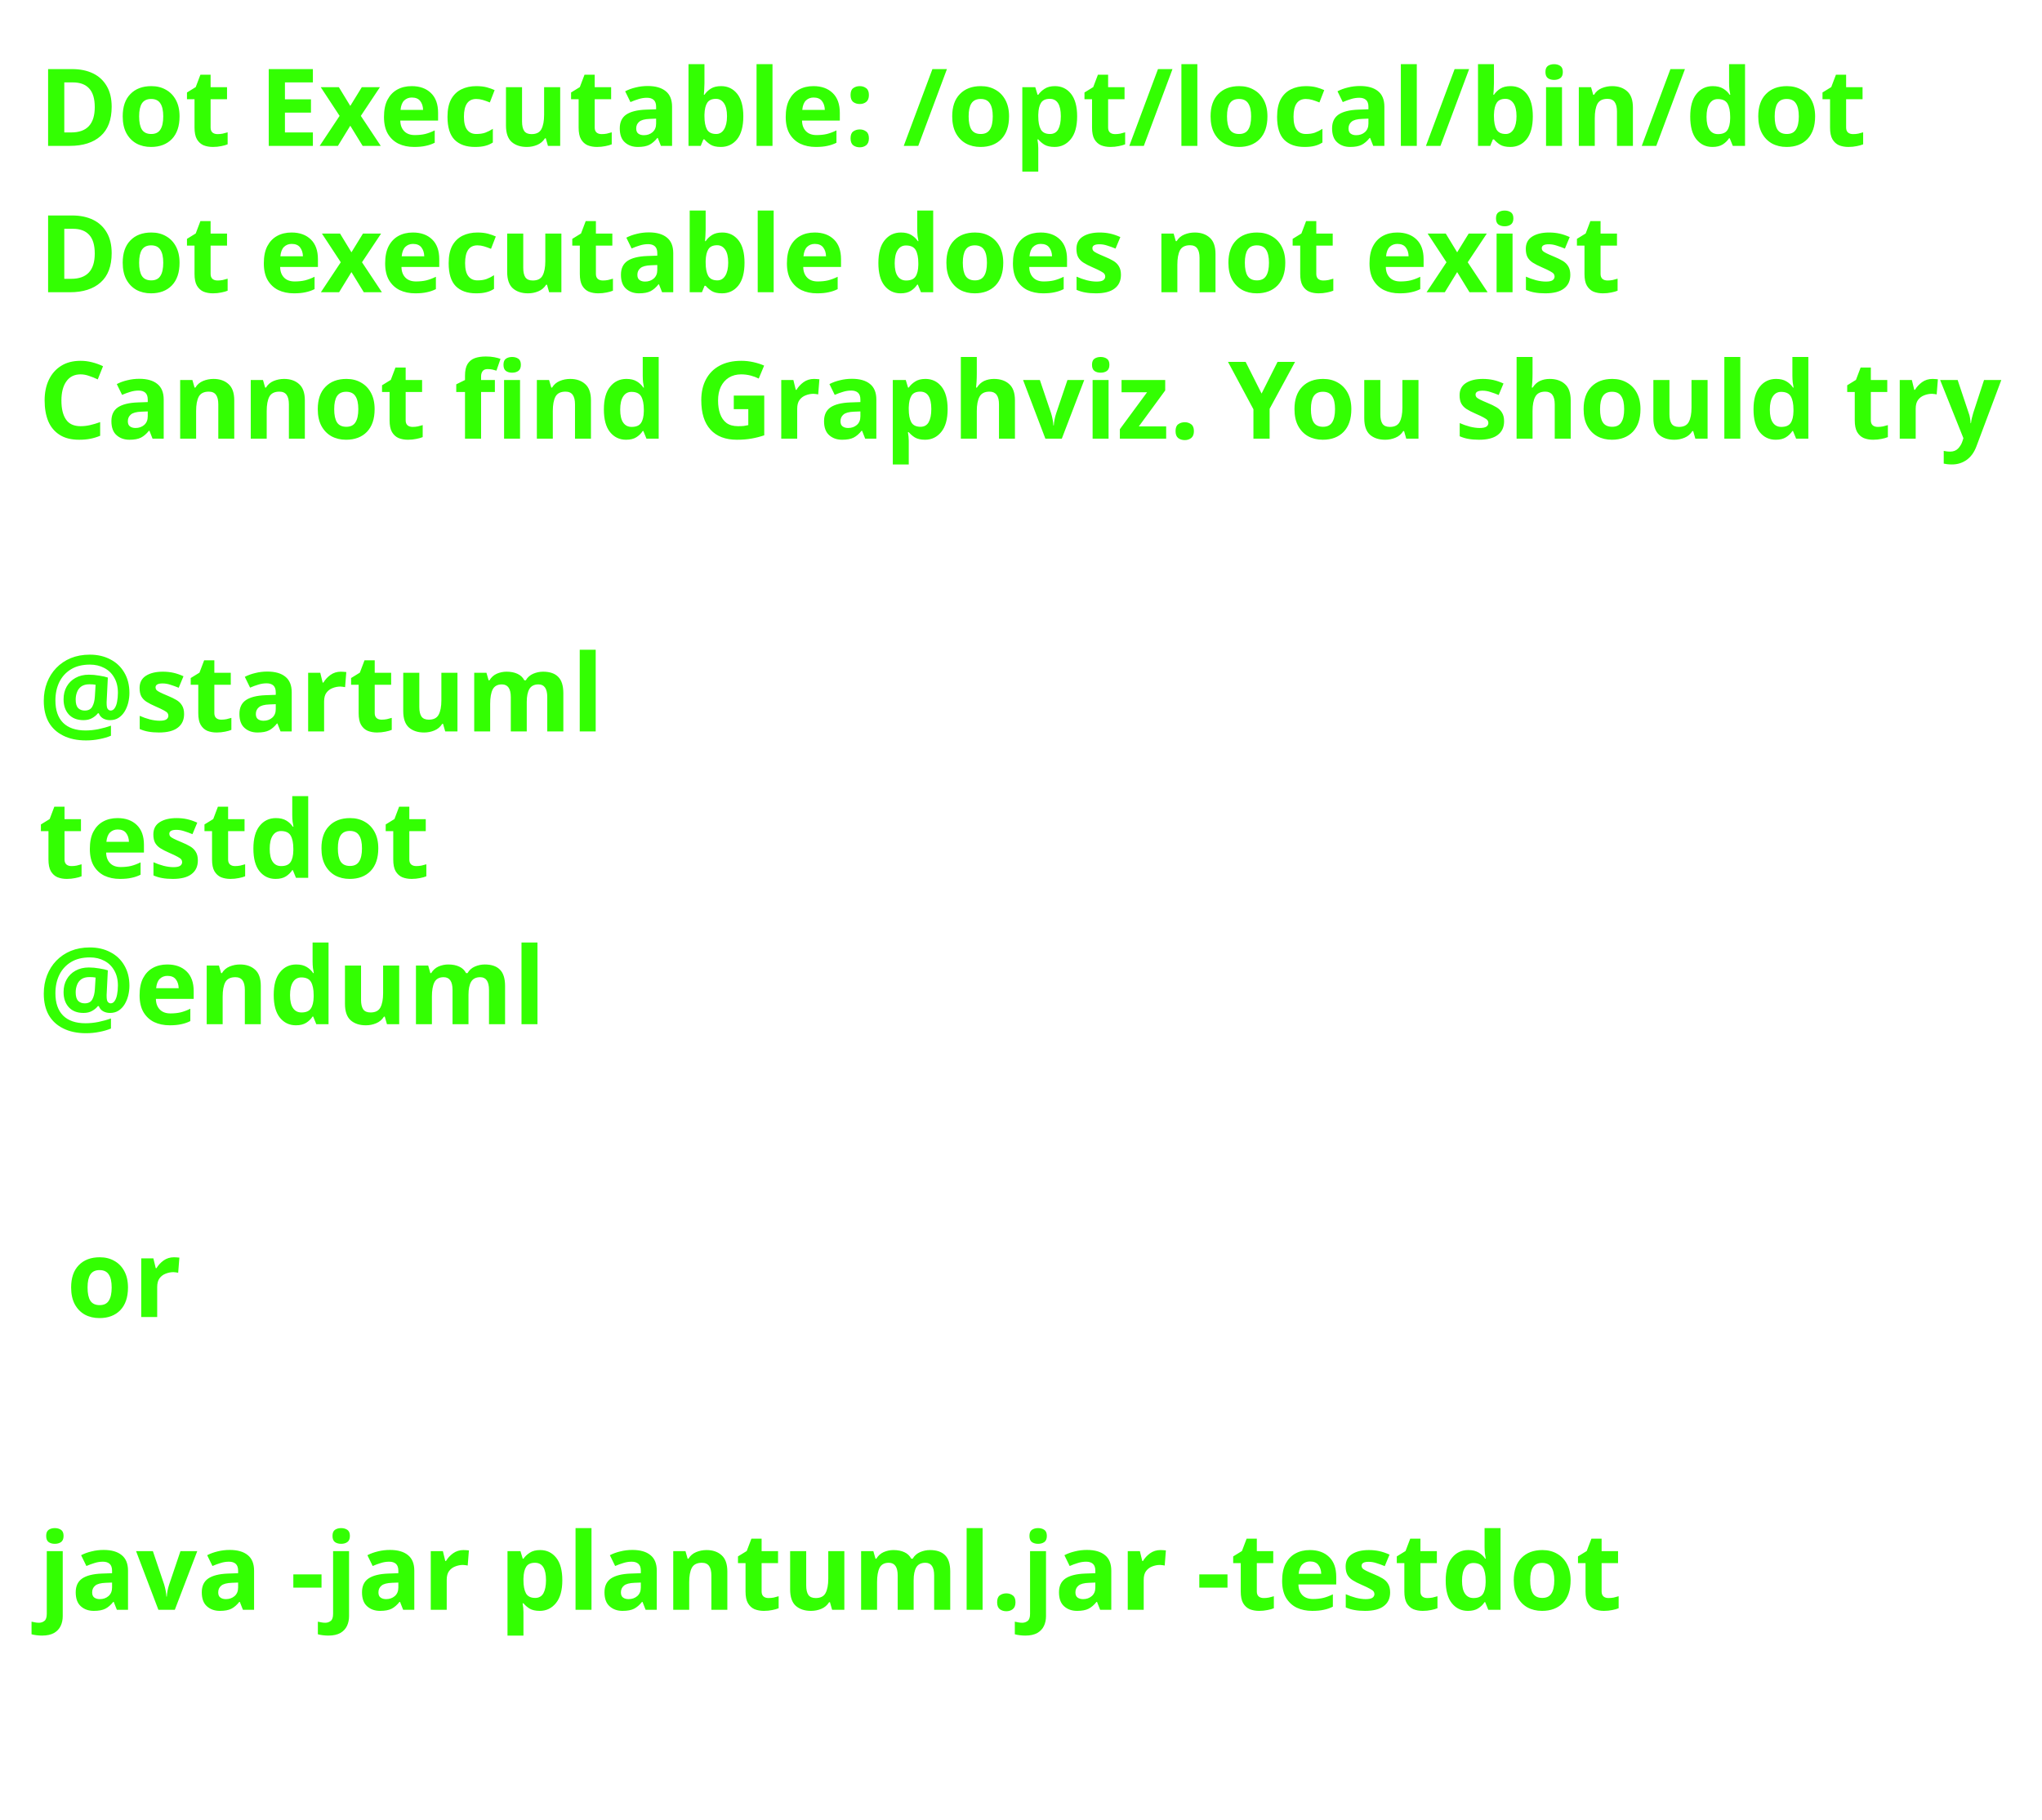
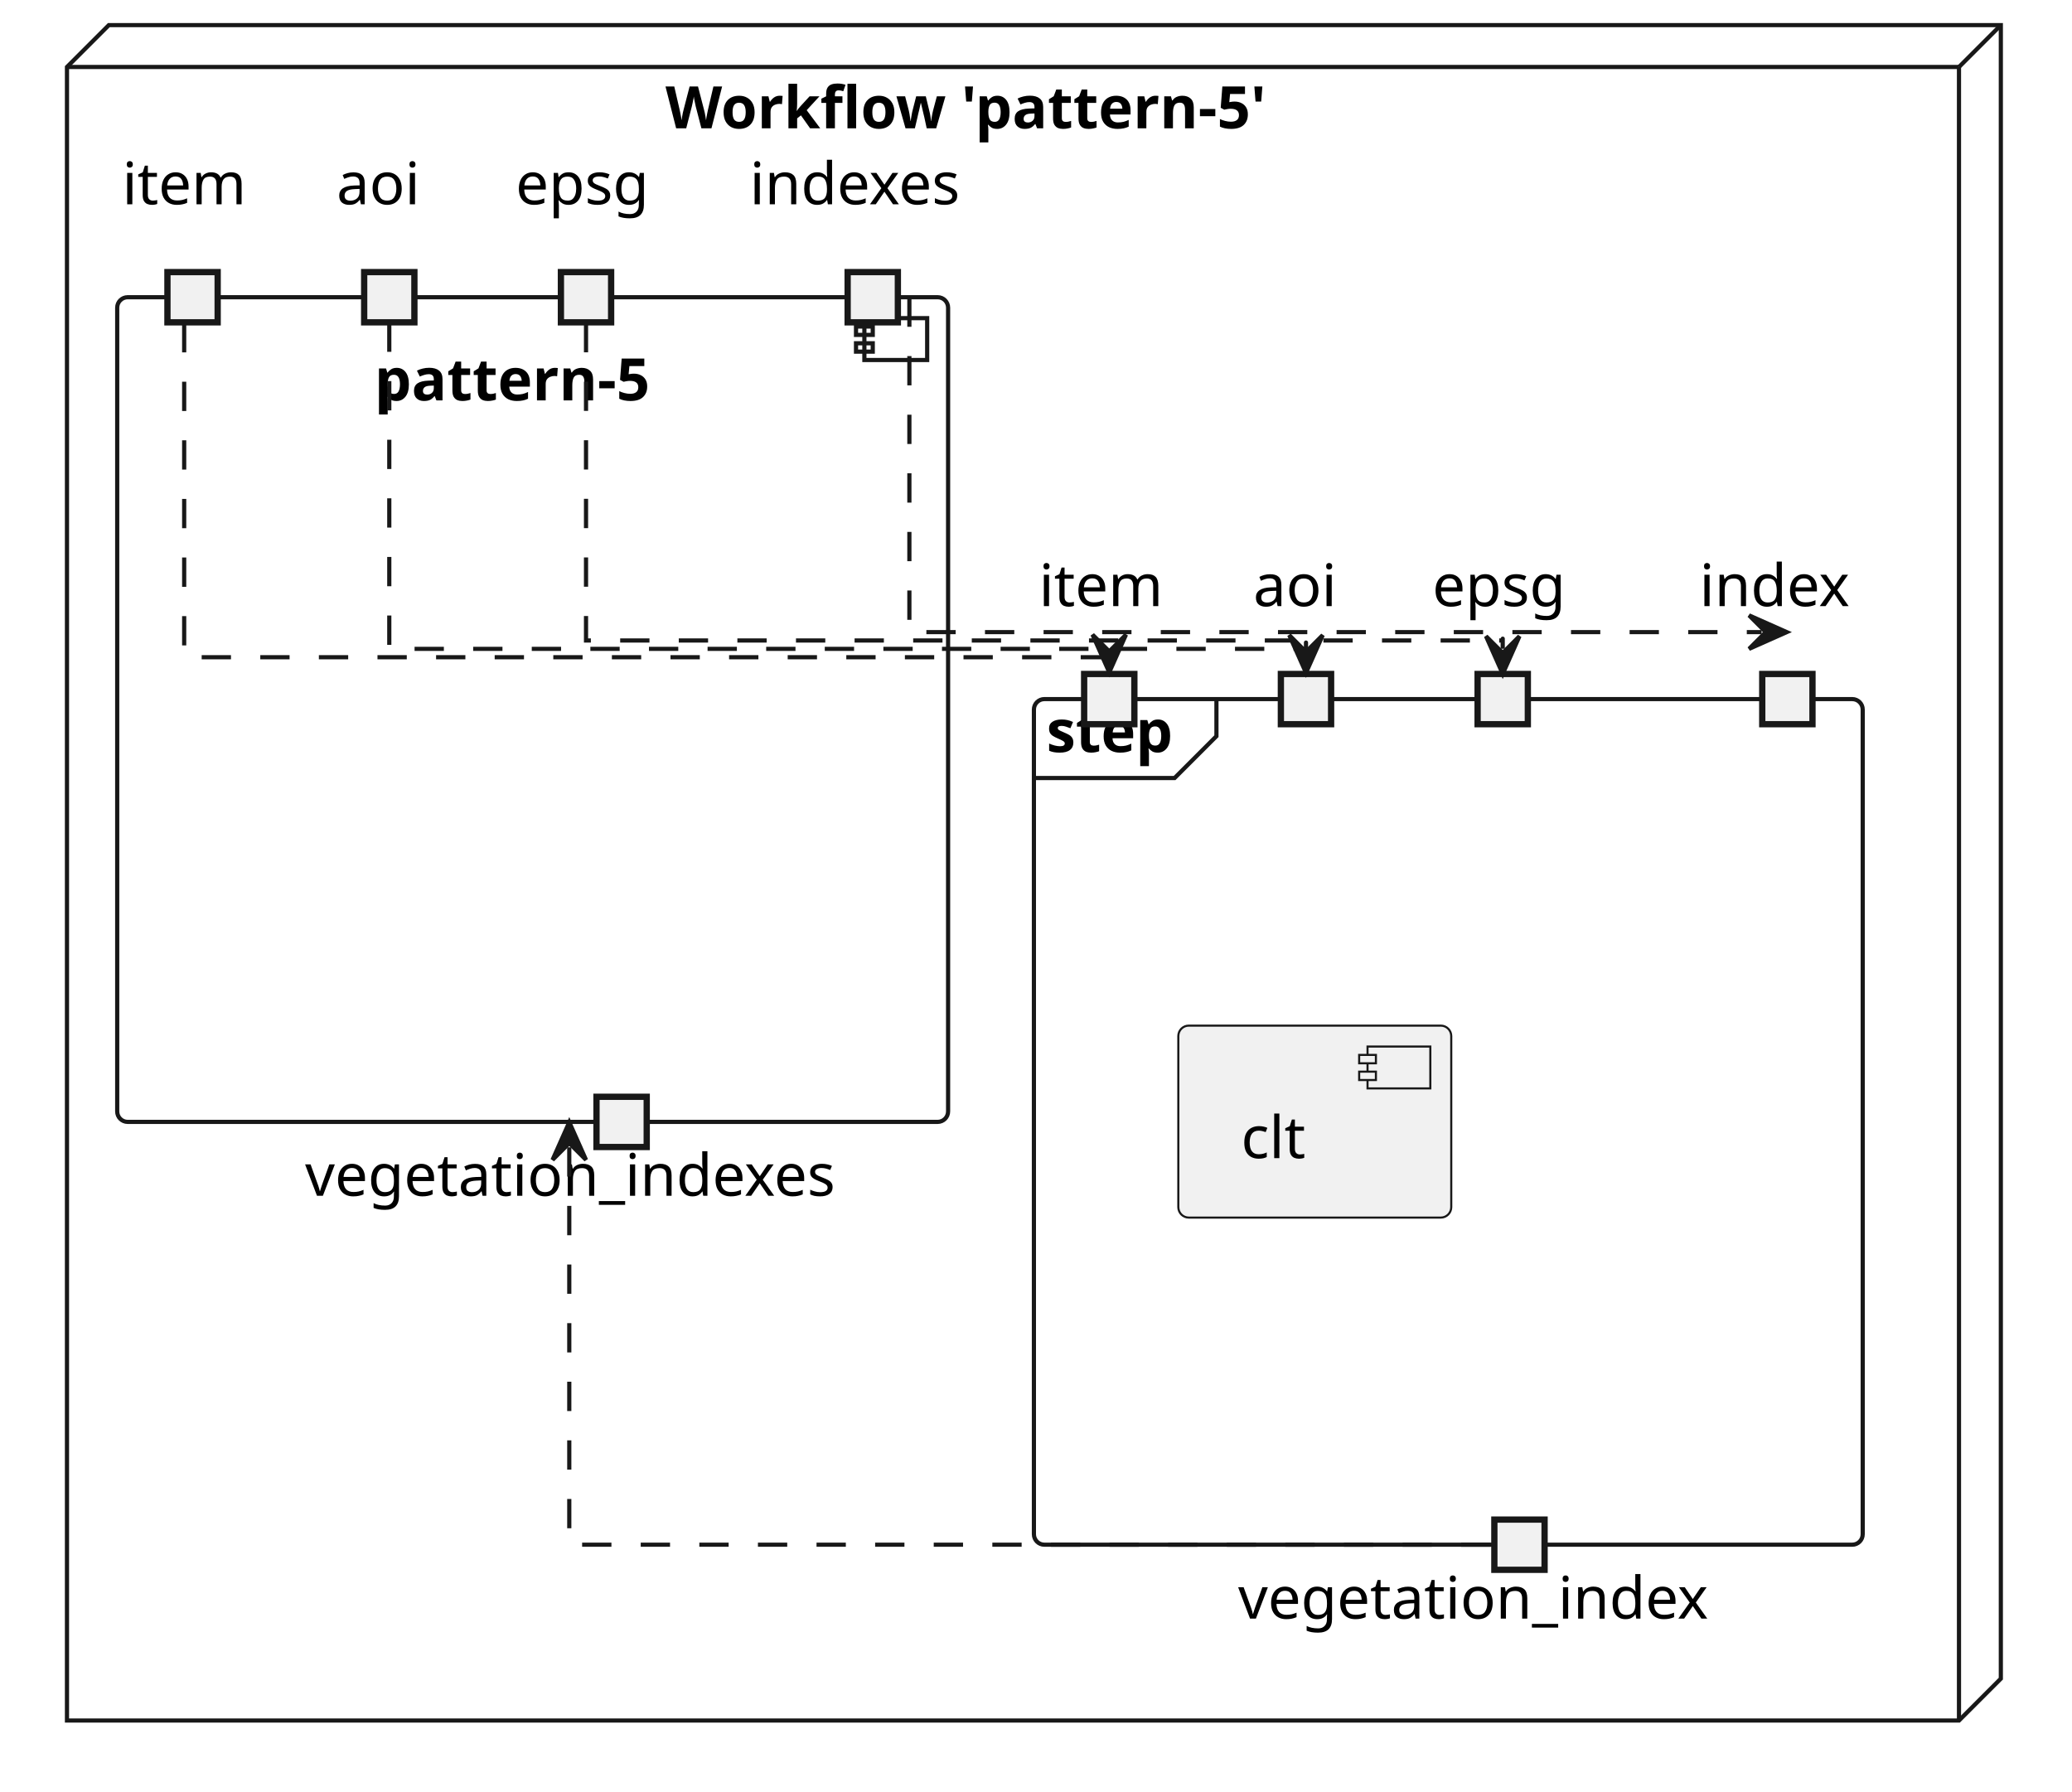
- <svg xmlns="http://www.w3.org/2000/svg" contentStyleType="text/css" data-diagram-type="DESCRIPTION" height="237px" preserveAspectRatio="none" style="width:266px;height:237px;background:#FFFFFF;" version="1.1" viewBox="0 0 266 237" width="266px" zoomAndPan="magnify">
+ <svg xmlns="http://www.w3.org/2000/svg" contentStyleType="text/css" data-diagram-type="DESCRIPTION" height="428px" preserveAspectRatio="none" style="width:495px;height:428px;background:#FFFFFF;" version="1.1" viewBox="0 0 495 428" width="495px" zoomAndPan="magnify">
  <defs />
  <g>
-     <text fill="#33FF02" font-family="sans-serif" font-size="14" font-weight="bold" lengthAdjust="spacing" textLength="236.501" x="5" y="19">Dot Executable: /opt/local/bin/dot</text>
-     <text fill="#33FF02" font-family="sans-serif" font-size="14" font-weight="bold" lengthAdjust="spacing" textLength="205.369" x="5" y="38.068">Dot executable does not exist</text>
-     <text fill="#33FF02" font-family="sans-serif" font-size="14" font-weight="bold" lengthAdjust="spacing" textLength="254.851" x="5" y="57.136">Cannot find Graphviz. You should try</text>
-     <text fill="#33FF02" font-family="sans-serif" font-size="14" font-weight="bold" lengthAdjust="spacing" textLength="3.64" x="5" y="76.204"> </text>
-     <text fill="#33FF02" font-family="sans-serif" font-size="14" font-weight="bold" lengthAdjust="spacing" textLength="72.327" x="5" y="95.272">@startuml</text>
-     <text fill="#33FF02" font-family="sans-serif" font-size="14" font-weight="bold" lengthAdjust="spacing" textLength="49.906" x="5" y="114.34">testdot</text>
-     <text fill="#33FF02" font-family="sans-serif" font-size="14" font-weight="bold" lengthAdjust="spacing" textLength="66.16" x="5" y="133.407">@enduml</text>
-     <text fill="#33FF02" font-family="sans-serif" font-size="14" font-weight="bold" lengthAdjust="spacing" textLength="3.64" x="5" y="152.475"> </text>
-     <text fill="#33FF02" font-family="sans-serif" font-size="14" font-weight="bold" lengthAdjust="spacing" textLength="15.127" x="8.64" y="171.543">or</text>
-     <text fill="#33FF02" font-family="sans-serif" font-size="14" font-weight="bold" lengthAdjust="spacing" textLength="3.64" x="5" y="190.611"> </text>
-     <text fill="#33FF02" font-family="sans-serif" font-size="14" font-weight="bold" lengthAdjust="spacing" textLength="202.845" x="5" y="209.679">java -jar plantuml.jar -testdot</text>
-     <text fill="#33FF02" font-family="sans-serif" font-size="14" font-weight="bold" lengthAdjust="spacing" textLength="3.64" x="5" y="228.747"> </text>
+     <g class="cluster" data-entity="Workflow .pattern-5." data-source-line="11" data-uid="ent0002" id="cluster_Workflow .pattern-5.">
+       <polygon fill="none" points="16,16,26,6,478,6,478,401,468,411,16,411,16,16" style="stroke:#181818;stroke-width:1;" />
+       <line style="stroke:#181818;stroke-width:1;" x1="468" x2="478" y1="16" y2="6" />
+       <line style="stroke:#181818;stroke-width:1;" x1="16" x2="468" y1="16" y2="16" />
+       <line style="stroke:#181818;stroke-width:1;" x1="468" x2="468" y1="16" y2="411" />
+       <text fill="#000000" font-family="sans-serif" font-size="14" font-weight="bold" lengthAdjust="spacing" textLength="168.027" x="158.986" y="30.655">Workflow 'pattern-5'</text>
+     </g>
+     <g class="cluster" data-entity="pattern_5" data-source-line="12" data-uid="ent0003" id="cluster_pattern_5">
+       <rect fill="none" height="197" rx="2.5" ry="2.5" style="stroke:#181818;stroke-width:1;" width="198.5" x="28" y="71" />
+       <rect fill="none" height="10" style="stroke:#181818;stroke-width:1;" width="15" x="206.5" y="76" />
+       <rect fill="none" height="2" style="stroke:#181818;stroke-width:1;" width="4" x="204.5" y="78" />
+       <rect fill="none" height="2" style="stroke:#181818;stroke-width:1;" width="4" x="204.5" y="82" />
+       <text fill="#000000" font-family="sans-serif" font-size="14" font-weight="bold" lengthAdjust="spacing" textLength="75.612" x="89.444" y="95.655">pattern-5</text>
+     </g>
+     <g class="cluster" data-entity="pattern_5_step" data-source-line="28" data-uid="ent0009" id="cluster_pattern_5_step">
+       <rect fill="none" height="202" rx="2.5" ry="2.5" style="stroke:#181818;stroke-width:1;" width="198" x="247" y="167" />
+       <path d="M290.606,167 L290.606,175.859 L280.606,185.859 L247,185.859" fill="none" style="stroke:#181818;stroke-width:1;" />
+       <text fill="#000000" font-family="sans-serif" font-size="14" font-weight="bold" lengthAdjust="spacing" textLength="33.605" x="250" y="179.655">step</text>
+     </g>
+     <g class="entity" data-entity="IN_pattern_5_aoi" data-source-line="14" data-uid="ent0004" id="entity_IN_pattern_5_aoi">
+       <text fill="#000000" font-family="sans-serif" font-size="14" lengthAdjust="spacing" textLength="25.204" x="80.398" y="48.796">aoi</text>
+       <rect fill="#F1F1F1" height="12" style="stroke:#181818;stroke-width:1.5;" width="12" x="87" y="65" />
+     </g>
+     <g class="entity" data-entity="IN_pattern_5_epsg" data-source-line="16" data-uid="ent0005" id="entity_IN_pattern_5_epsg">
+       <text fill="#000000" font-family="sans-serif" font-size="14" lengthAdjust="spacing" textLength="33.605" x="123.197" y="48.796">epsg</text>
+       <rect fill="#F1F1F1" height="12" style="stroke:#181818;stroke-width:1.5;" width="12" x="134" y="65" />
+     </g>
+     <g class="entity" data-entity="IN_pattern_5_indexes" data-source-line="18" data-uid="ent0006" id="entity_IN_pattern_5_indexes">
+       <text fill="#000000" font-family="sans-serif" font-size="14" lengthAdjust="spacing" textLength="58.81" x="179.095" y="48.796">indexes</text>
+       <rect fill="#F1F1F1" height="12" style="stroke:#181818;stroke-width:1.5;" width="12" x="202.5" y="65" />
+     </g>
+     <g class="entity" data-entity="IN_pattern_5_item" data-source-line="20" data-uid="ent0007" id="entity_IN_pattern_5_item">
+       <text fill="#000000" font-family="sans-serif" font-size="14" lengthAdjust="spacing" textLength="33.605" x="29.197" y="48.796">item</text>
+       <rect fill="#F1F1F1" height="12" style="stroke:#181818;stroke-width:1.5;" width="12" x="40" y="65" />
+     </g>
+     <g class="entity" data-entity="OUT_pattern_5_vegetation_indexes" data-source-line="23" data-uid="ent0008" id="entity_OUT_pattern_5_vegetation_indexes">
+       <text fill="#000000" font-family="sans-serif" font-size="14" lengthAdjust="spacing" textLength="151.225" x="72.888" y="285.655">vegetation_indexes</text>
+       <rect fill="#F1F1F1" height="12" style="stroke:#181818;stroke-width:1.5;" width="12" x="142.5" y="262" />
+     </g>
+     <g class="entity" data-entity="IN_pattern_5_step_item" data-source-line="30" data-uid="ent0010" id="entity_IN_pattern_5_step_item">
+       <text fill="#000000" font-family="sans-serif" font-size="14" lengthAdjust="spacing" textLength="33.605" x="248.197" y="144.796">item</text>
+       <rect fill="#F1F1F1" height="12" style="stroke:#181818;stroke-width:1.5;" width="12" x="259" y="161" />
+     </g>
+     <g class="entity" data-entity="IN_pattern_5_step_aoi" data-source-line="38" data-uid="ent0012" id="entity_IN_pattern_5_step_aoi">
+       <text fill="#000000" font-family="sans-serif" font-size="14" lengthAdjust="spacing" textLength="25.204" x="299.398" y="144.796">aoi</text>
+       <rect fill="#F1F1F1" height="12" style="stroke:#181818;stroke-width:1.5;" width="12" x="306" y="161" />
+     </g>
+     <g class="entity" data-entity="IN_pattern_5_step_epsg" data-source-line="46" data-uid="ent0014" id="entity_IN_pattern_5_step_epsg">
+       <text fill="#000000" font-family="sans-serif" font-size="14" lengthAdjust="spacing" textLength="33.605" x="342.197" y="144.796">epsg</text>
+       <rect fill="#F1F1F1" height="12" style="stroke:#181818;stroke-width:1.5;" width="12" x="353" y="161" />
+     </g>
+     <g class="entity" data-entity="IN_pattern_5_step_index" data-source-line="54" data-uid="ent0016" id="entity_IN_pattern_5_step_index">
+       <text fill="#000000" font-family="sans-serif" font-size="14" lengthAdjust="spacing" textLength="42.007" x="405.997" y="144.796">index</text>
+       <rect fill="#F1F1F1" height="12" style="stroke:#181818;stroke-width:1.5;" width="12" x="421" y="161" />
+     </g>
+     <g class="entity" data-entity="OUT_pattern_5_step_vegetation_index" data-source-line="64" data-uid="ent0018" id="entity_OUT_pattern_5_step_vegetation_index">
+       <text fill="#000000" font-family="sans-serif" font-size="14" lengthAdjust="spacing" textLength="134.422" x="295.789" y="386.655">vegetation_index</text>
+       <rect fill="#F1F1F1" height="12" style="stroke:#181818;stroke-width:1.5;" width="12" x="357" y="363" />
+     </g>
+     <g class="entity" data-entity="clt" data-source-line="67" data-uid="ent0019" id="entity_clt">
+       <rect fill="#F1F1F1" height="45.859" rx="2.5" ry="2.5" style="stroke:#181818;stroke-width:0.5;" width="65.204" x="281.5" y="245" />
+       <rect fill="#F1F1F1" height="10" style="stroke:#181818;stroke-width:0.5;" width="15" x="326.704" y="250" />
+       <rect fill="#F1F1F1" height="2" style="stroke:#181818;stroke-width:0.5;" width="4" x="324.704" y="252" />
+       <rect fill="#F1F1F1" height="2" style="stroke:#181818;stroke-width:0.5;" width="4" x="324.704" y="256" />
+       <text fill="#000000" font-family="sans-serif" font-size="14" lengthAdjust="spacing" textLength="25.204" x="296.5" y="276.655">clt</text>
+     </g>
+     <g class="link" data-entity-1="IN_pattern_5_item" data-entity-2="IN_pattern_5_step_item" data-source-line="34" data-uid="lnk11" id="link_IN_pattern_5_item_IN_pattern_5_step_item">
+       <path d="M44,77.18 C44,96.9 44,157 44,157 C44,157 265,157 265,157 C265,157 265,152.65 265,154.61" fill="none" id="IN_pattern_5_item-to-IN_pattern_5_step_item" style="stroke:#181818;stroke-width:1;stroke-dasharray:7,7;" />
+       <polygon fill="#181818" points="265,160.61,269,151.61,265,155.61,261,151.61,265,160.61" style="stroke:#181818;stroke-width:1;" />
+     </g>
+     <g class="link" data-entity-1="IN_pattern_5_aoi" data-entity-2="IN_pattern_5_step_aoi" data-source-line="42" data-uid="lnk13" id="link_IN_pattern_5_aoi_IN_pattern_5_step_aoi">
+       <path d="M93,77.04 C93,96.3 93,155 93,155 C93,155 312,155 312,155 C312,155 312,151.82 312,154.72" fill="none" id="IN_pattern_5_aoi-to-IN_pattern_5_step_aoi" style="stroke:#181818;stroke-width:1;stroke-dasharray:7,7;" />
+       <polygon fill="#181818" points="312,160.72,316,151.72,312,155.72,308,151.72,312,160.72" style="stroke:#181818;stroke-width:1;" />
+     </g>
+     <g class="link" data-entity-1="IN_pattern_5_epsg" data-entity-2="IN_pattern_5_step_epsg" data-source-line="50" data-uid="lnk15" id="link_IN_pattern_5_epsg_IN_pattern_5_step_epsg">
+       <path d="M140,77.16 C140,96.23 140,153 140,153 C140,153 359,153 359,153 C359,153 359,151.19 359,154.98" fill="none" id="IN_pattern_5_epsg-to-IN_pattern_5_step_epsg" style="stroke:#181818;stroke-width:1;stroke-dasharray:7,7;" />
+       <polygon fill="#181818" points="359,160.98,363,151.98,359,155.98,355,151.98,359,160.98" style="stroke:#181818;stroke-width:1;" />
+     </g>
+     <g class="link" data-entity-1="IN_pattern_5_indexes" data-entity-2="IN_pattern_5_step_index" data-source-line="58" data-uid="lnk17" id="link_IN_pattern_5_indexes_IN_pattern_5_step_index">
+       <path d="M217.25,71.06 C217.25,73.48 217.25,151 217.25,151 C217.25,151 414.5,151 420.85,151" fill="none" id="IN_pattern_5_indexes-to-IN_pattern_5_step_index" style="stroke:#181818;stroke-width:1;stroke-dasharray:7,7;" />
+       <polygon fill="#181818" points="426.85,151,417.85,147,421.85,151,417.85,155,426.85,151" style="stroke:#181818;stroke-width:1;" />
+     </g>
+     <g class="link" data-entity-1="OUT_pattern_5_vegetation_indexes" data-entity-2="OUT_pattern_5_step_vegetation_index" data-source-line="75" data-uid="lnk21" id="link_OUT_pattern_5_vegetation_indexes_OUT_pattern_5_step_vegetation_index">
+       <path d="M136,274.07 C136,277.13 136,369 136,369 C136,369 320.83,369 356.93,369" fill="none" id="OUT_pattern_5_vegetation_indexes-backto-OUT_pattern_5_step_vegetation_index" style="stroke:#181818;stroke-width:1;stroke-dasharray:7,7;" />
+       <polygon fill="#181818" points="136,268.07,132,277.07,136,273.07,140,277.07,136,268.07" style="stroke:#181818;stroke-width:1;" />
+     </g>
  </g>
</svg>
